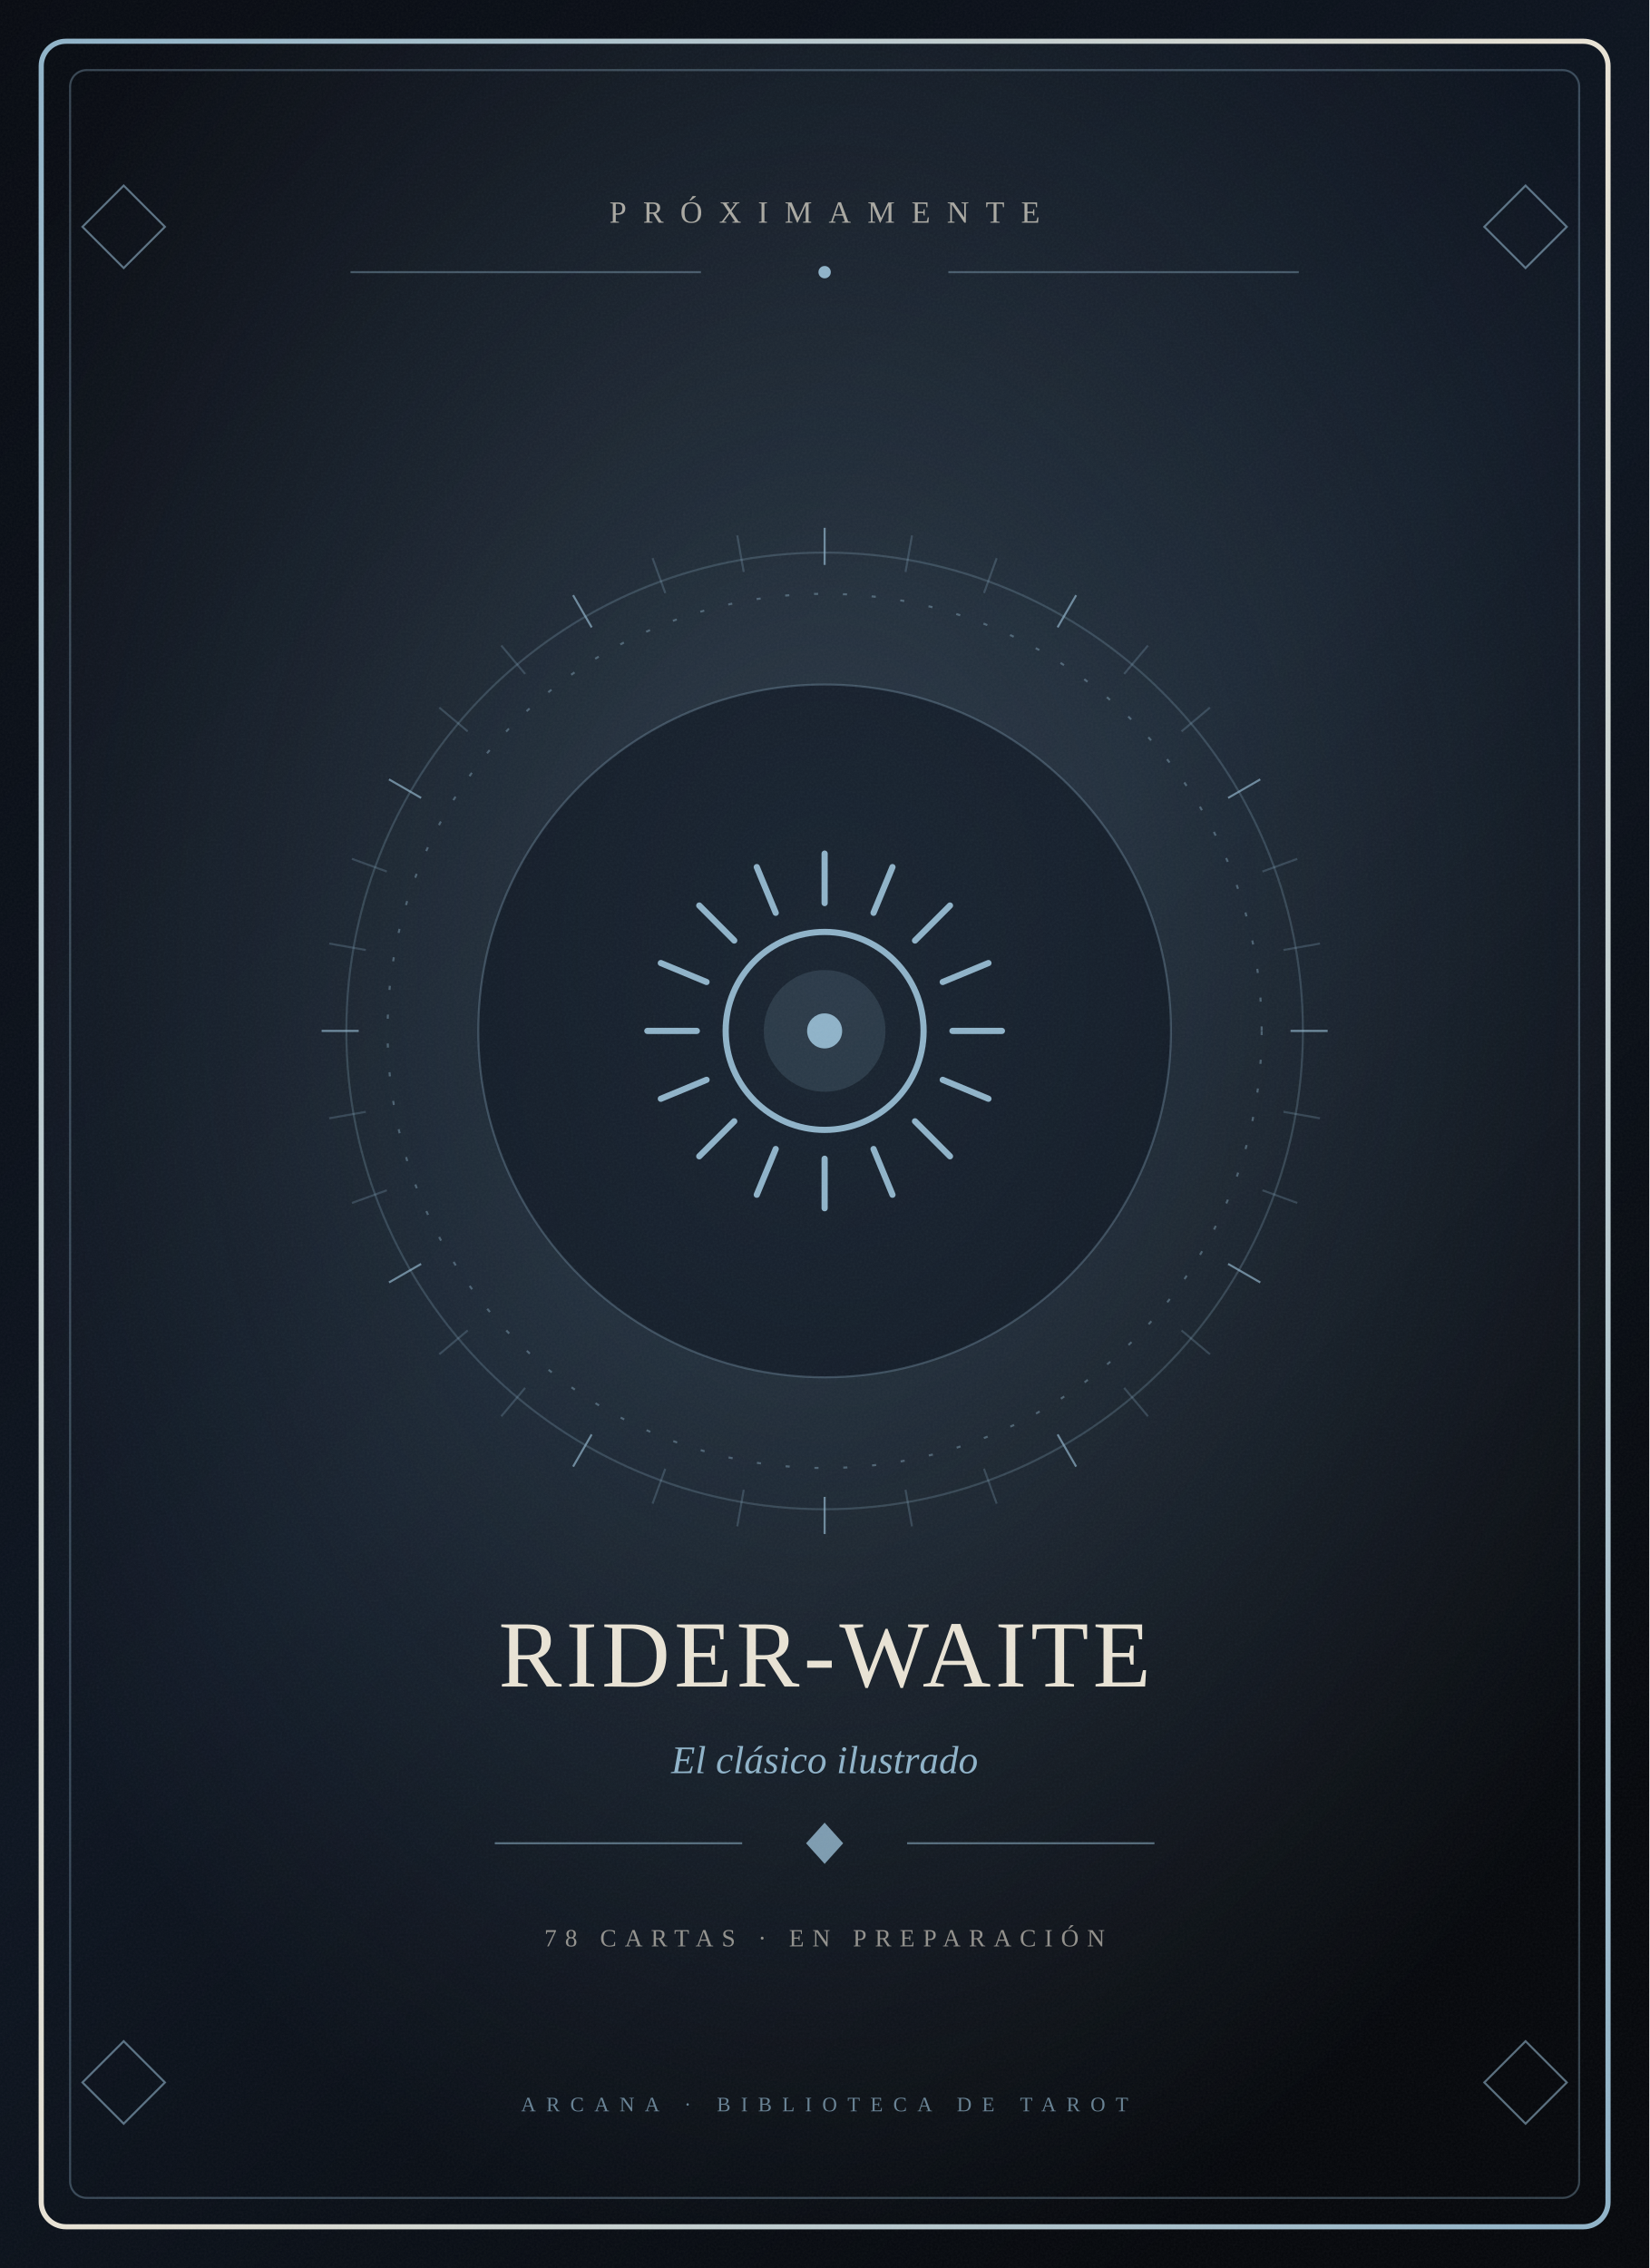
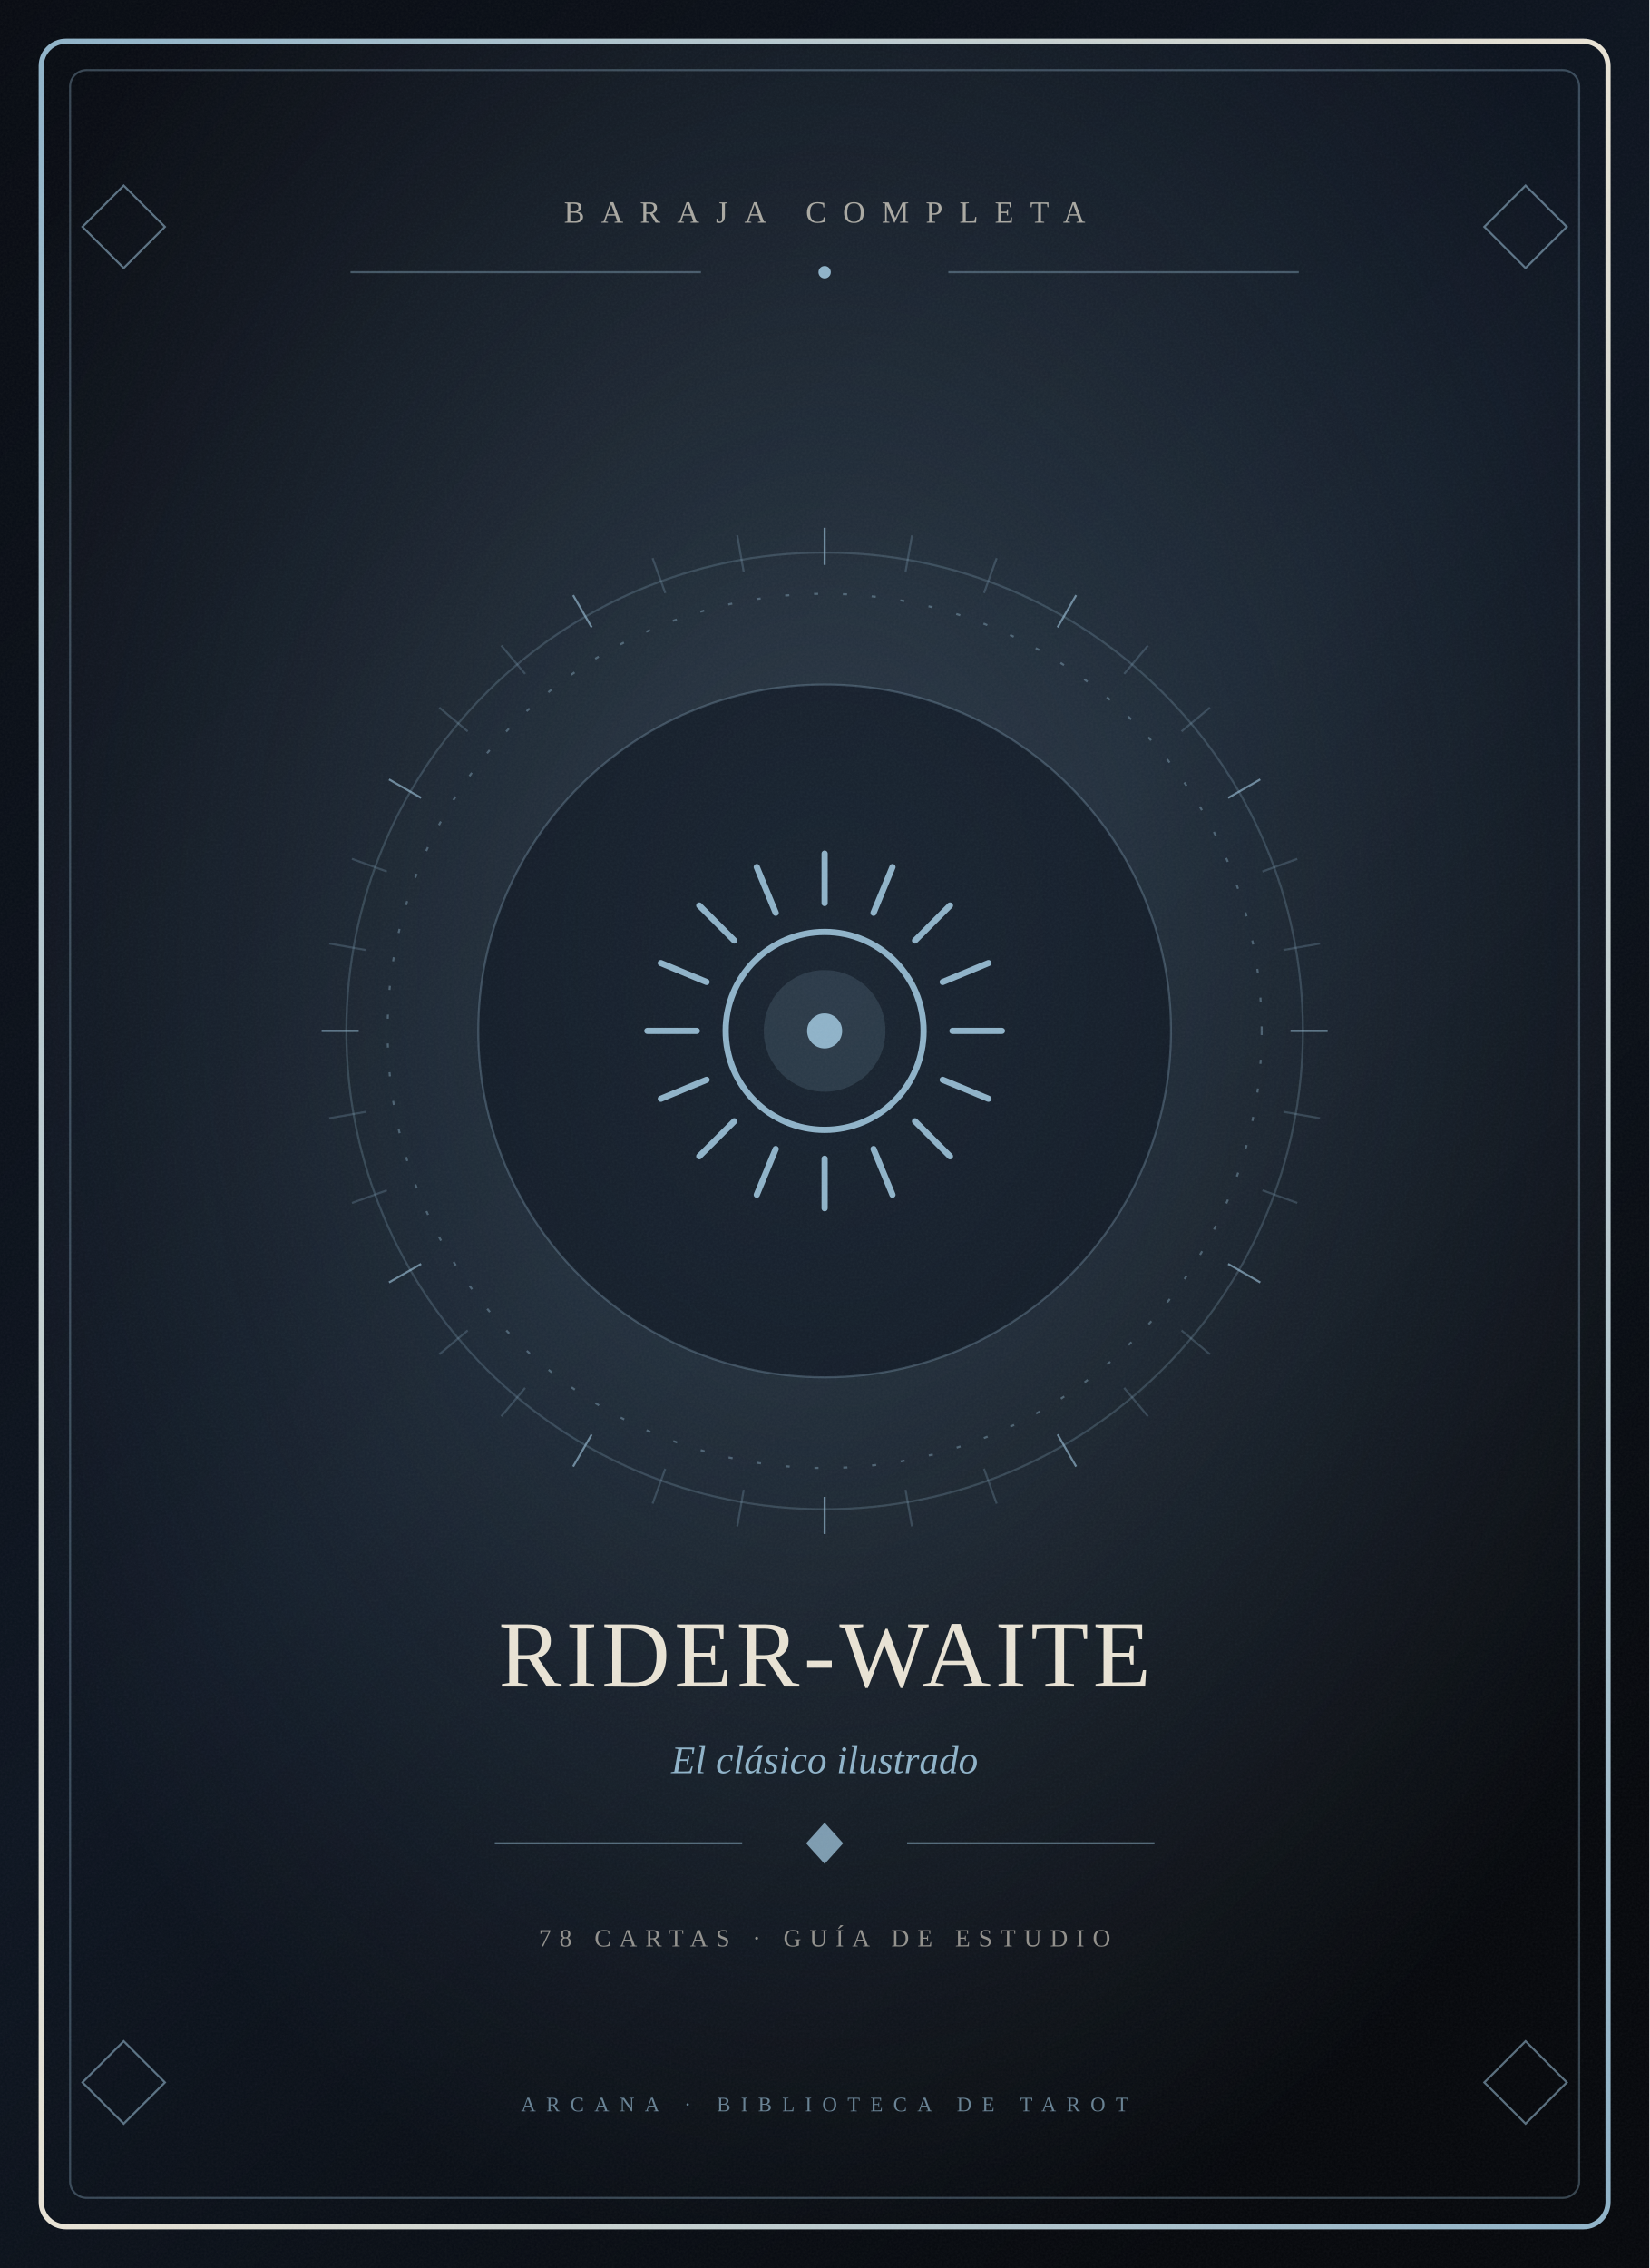
<svg xmlns="http://www.w3.org/2000/svg" width="800" height="1100" viewBox="0 0 800 1100" role="img" aria-label="RIDER-WAITE">
  <defs>
    <linearGradient id="bg" x1="0" y1="0" x2="0.7" y2="1">
      <stop offset="0" stop-color="#070A11" />
      <stop offset="0.55" stop-color="#0C1420" />
      <stop offset="1" stop-color="#05070B" />
    </linearGradient>
    <radialGradient id="glow" cx="50%" cy="42%" r="60%">
      <stop offset="0" stop-color="#8FB3C9" stop-opacity="0.26" />
      <stop offset="1" stop-color="#8FB3C9" stop-opacity="0" />
    </radialGradient>
    <linearGradient id="gold" x1="0" y1="0" x2="1" y2="1">
      <stop offset="0" stop-color="#8FB3C9" />
      <stop offset="0.5" stop-color="#E9E3D5" />
      <stop offset="1" stop-color="#8FB3C9" />
    </linearGradient>
    <filter id="grain">
      <feTurbulence type="fractalNoise" baseFrequency="0.9" numOctaves="3" stitchTiles="stitch" />
      <feColorMatrix type="saturate" values="0" />
      <feComponentTransfer>
        <feFuncA type="linear" slope="0.35" />
      </feComponentTransfer>
    </filter>
  </defs>
  <rect width="800" height="1100" fill="url(#bg)" />
  <rect x="20" y="20" width="760" height="1060" rx="12" fill="none" stroke="url(#gold)" stroke-width="2.5" />
  <rect x="34" y="34" width="732" height="1032" rx="8" fill="none" stroke="#8FB3C9" stroke-opacity="0.35" />
  <rect x="20" y="20" width="760" height="1060" rx="12" fill="url(#glow)" />
  <path d="M60 90 L80 110 L60 130 L40 110 Z M740 90 L760 110 L740 130 L720 110 Z M60 990 L80 1010 L60 1030 L40 1010 Z M740 990 L760 1010 L740 1030 L720 1010 Z" fill="none" stroke="#8FB3C9" stroke-opacity="0.6" />
-   <text x="400" y="108" text-anchor="middle" fill="#E9E3D5" fill-opacity="0.7" font-family="Georgia, 'Times New Roman', serif" font-size="15" letter-spacing="8">PRÓXIMAMENTE</text>
+   <text x="400" y="108" text-anchor="middle" fill="#E9E3D5" fill-opacity="0.7" font-family="Georgia, 'Times New Roman', serif" font-size="15" letter-spacing="8">BARAJA COMPLETA</text>
  <path d="M170 132 H340 M460 132 H630" stroke="#8FB3C9" stroke-opacity="0.4" />
  <circle cx="400" cy="132" r="3" fill="#8FB3C9" />
  <g transform="translate(400 500)">
    <circle cx="0" cy="0" r="232" fill="none" stroke="#8FB3C9" stroke-opacity="0.24" />
    <circle cx="0" cy="0" r="212" fill="none" stroke="#8FB3C9" stroke-opacity="0.42" stroke-dasharray="2 12" />
    <path d="M0 -226 V-244" stroke="#8FB3C9" stroke-opacity="0.7" transform="rotate(0)" />
    <path d="M0 -226 V-244" stroke="#8FB3C9" stroke-opacity="0.25" transform="rotate(10)" />
    <path d="M0 -226 V-244" stroke="#8FB3C9" stroke-opacity="0.25" transform="rotate(20)" />
    <path d="M0 -226 V-244" stroke="#8FB3C9" stroke-opacity="0.7" transform="rotate(30)" />
    <path d="M0 -226 V-244" stroke="#8FB3C9" stroke-opacity="0.25" transform="rotate(40)" />
    <path d="M0 -226 V-244" stroke="#8FB3C9" stroke-opacity="0.25" transform="rotate(50)" />
    <path d="M0 -226 V-244" stroke="#8FB3C9" stroke-opacity="0.7" transform="rotate(60)" />
    <path d="M0 -226 V-244" stroke="#8FB3C9" stroke-opacity="0.25" transform="rotate(70)" />
    <path d="M0 -226 V-244" stroke="#8FB3C9" stroke-opacity="0.25" transform="rotate(80)" />
    <path d="M0 -226 V-244" stroke="#8FB3C9" stroke-opacity="0.7" transform="rotate(90)" />
    <path d="M0 -226 V-244" stroke="#8FB3C9" stroke-opacity="0.25" transform="rotate(100)" />
    <path d="M0 -226 V-244" stroke="#8FB3C9" stroke-opacity="0.25" transform="rotate(110)" />
    <path d="M0 -226 V-244" stroke="#8FB3C9" stroke-opacity="0.7" transform="rotate(120)" />
    <path d="M0 -226 V-244" stroke="#8FB3C9" stroke-opacity="0.25" transform="rotate(130)" />
    <path d="M0 -226 V-244" stroke="#8FB3C9" stroke-opacity="0.25" transform="rotate(140)" />
    <path d="M0 -226 V-244" stroke="#8FB3C9" stroke-opacity="0.7" transform="rotate(150)" />
    <path d="M0 -226 V-244" stroke="#8FB3C9" stroke-opacity="0.25" transform="rotate(160)" />
    <path d="M0 -226 V-244" stroke="#8FB3C9" stroke-opacity="0.25" transform="rotate(170)" />
    <path d="M0 -226 V-244" stroke="#8FB3C9" stroke-opacity="0.7" transform="rotate(180)" />
    <path d="M0 -226 V-244" stroke="#8FB3C9" stroke-opacity="0.25" transform="rotate(190)" />
    <path d="M0 -226 V-244" stroke="#8FB3C9" stroke-opacity="0.25" transform="rotate(200)" />
    <path d="M0 -226 V-244" stroke="#8FB3C9" stroke-opacity="0.7" transform="rotate(210)" />
    <path d="M0 -226 V-244" stroke="#8FB3C9" stroke-opacity="0.25" transform="rotate(220)" />
    <path d="M0 -226 V-244" stroke="#8FB3C9" stroke-opacity="0.25" transform="rotate(230)" />
    <path d="M0 -226 V-244" stroke="#8FB3C9" stroke-opacity="0.7" transform="rotate(240)" />
    <path d="M0 -226 V-244" stroke="#8FB3C9" stroke-opacity="0.25" transform="rotate(250)" />
    <path d="M0 -226 V-244" stroke="#8FB3C9" stroke-opacity="0.25" transform="rotate(260)" />
    <path d="M0 -226 V-244" stroke="#8FB3C9" stroke-opacity="0.7" transform="rotate(270)" />
    <path d="M0 -226 V-244" stroke="#8FB3C9" stroke-opacity="0.25" transform="rotate(280)" />
    <path d="M0 -226 V-244" stroke="#8FB3C9" stroke-opacity="0.25" transform="rotate(290)" />
    <path d="M0 -226 V-244" stroke="#8FB3C9" stroke-opacity="0.7" transform="rotate(300)" />
    <path d="M0 -226 V-244" stroke="#8FB3C9" stroke-opacity="0.25" transform="rotate(310)" />
    <path d="M0 -226 V-244" stroke="#8FB3C9" stroke-opacity="0.25" transform="rotate(320)" />
    <path d="M0 -226 V-244" stroke="#8FB3C9" stroke-opacity="0.7" transform="rotate(330)" />
    <path d="M0 -226 V-244" stroke="#8FB3C9" stroke-opacity="0.25" transform="rotate(340)" />
    <path d="M0 -226 V-244" stroke="#8FB3C9" stroke-opacity="0.25" transform="rotate(350)" />
    <circle cx="0" cy="0" r="168" fill="#0C1420" fill-opacity="0.6" stroke="#8FB3C9" stroke-opacity="0.3" />
    <g stroke="#8FB3C9" fill="none" stroke-width="3" stroke-linecap="round" stroke-linejoin="round">
      <circle cx="0" cy="0" r="48" />
      <circle cx="0" cy="0" r="28" fill="#8FB3C9" opacity="0.16" />
      <path d="M0 -62 V-86" transform="rotate(0)" />
      <path d="M0 -62 V-86" transform="rotate(22.5)" />
      <path d="M0 -62 V-86" transform="rotate(45)" />
      <path d="M0 -62 V-86" transform="rotate(67.5)" />
      <path d="M0 -62 V-86" transform="rotate(90)" />
      <path d="M0 -62 V-86" transform="rotate(112.5)" />
      <path d="M0 -62 V-86" transform="rotate(135)" />
      <path d="M0 -62 V-86" transform="rotate(157.5)" />
      <path d="M0 -62 V-86" transform="rotate(180)" />
      <path d="M0 -62 V-86" transform="rotate(202.5)" />
      <path d="M0 -62 V-86" transform="rotate(225)" />
      <path d="M0 -62 V-86" transform="rotate(247.5)" />
      <path d="M0 -62 V-86" transform="rotate(270)" />
      <path d="M0 -62 V-86" transform="rotate(292.5)" />
      <path d="M0 -62 V-86" transform="rotate(315)" />
      <path d="M0 -62 V-86" transform="rotate(337.5)" />
      <circle cx="0" cy="0" r="7" fill="#8FB3C9" />
    </g>
  </g>
  <text x="400" y="818" text-anchor="middle" fill="#E9E3D5" font-family="Georgia, 'Times New Roman', serif" font-size="46" letter-spacing="2">RIDER-WAITE</text>
  <text x="400" y="860" text-anchor="middle" fill="#8FB3C9" font-family="Georgia, 'Times New Roman', serif" font-size="19" font-style="italic">El clásico ilustrado</text>
  <path d="M240 894 H360 M440 894 H560" stroke="#8FB3C9" stroke-opacity="0.55" />
  <path d="M400 884 L409 894 L400 904 L391 894 Z" fill="#8FB3C9" opacity="0.85" />
-   <text x="400" y="944" text-anchor="middle" fill="#E9E3D5" fill-opacity="0.6" font-family="Georgia, 'Times New Roman', serif" font-size="12" letter-spacing="4">78 CARTAS · EN PREPARACIÓN</text>
+   <text x="400" y="944" text-anchor="middle" fill="#E9E3D5" fill-opacity="0.6" font-family="Georgia, 'Times New Roman', serif" font-size="12" letter-spacing="4">78 CARTAS · GUÍA DE ESTUDIO</text>
  <text x="400" y="1024" text-anchor="middle" fill="#8FB3C9" fill-opacity="0.7" font-family="Georgia, 'Times New Roman', serif" font-size="10" letter-spacing="5">ARCANA · BIBLIOTECA DE TAROT</text>
  <rect width="800" height="1100" filter="url(#grain)" opacity="0.15" />
</svg>
